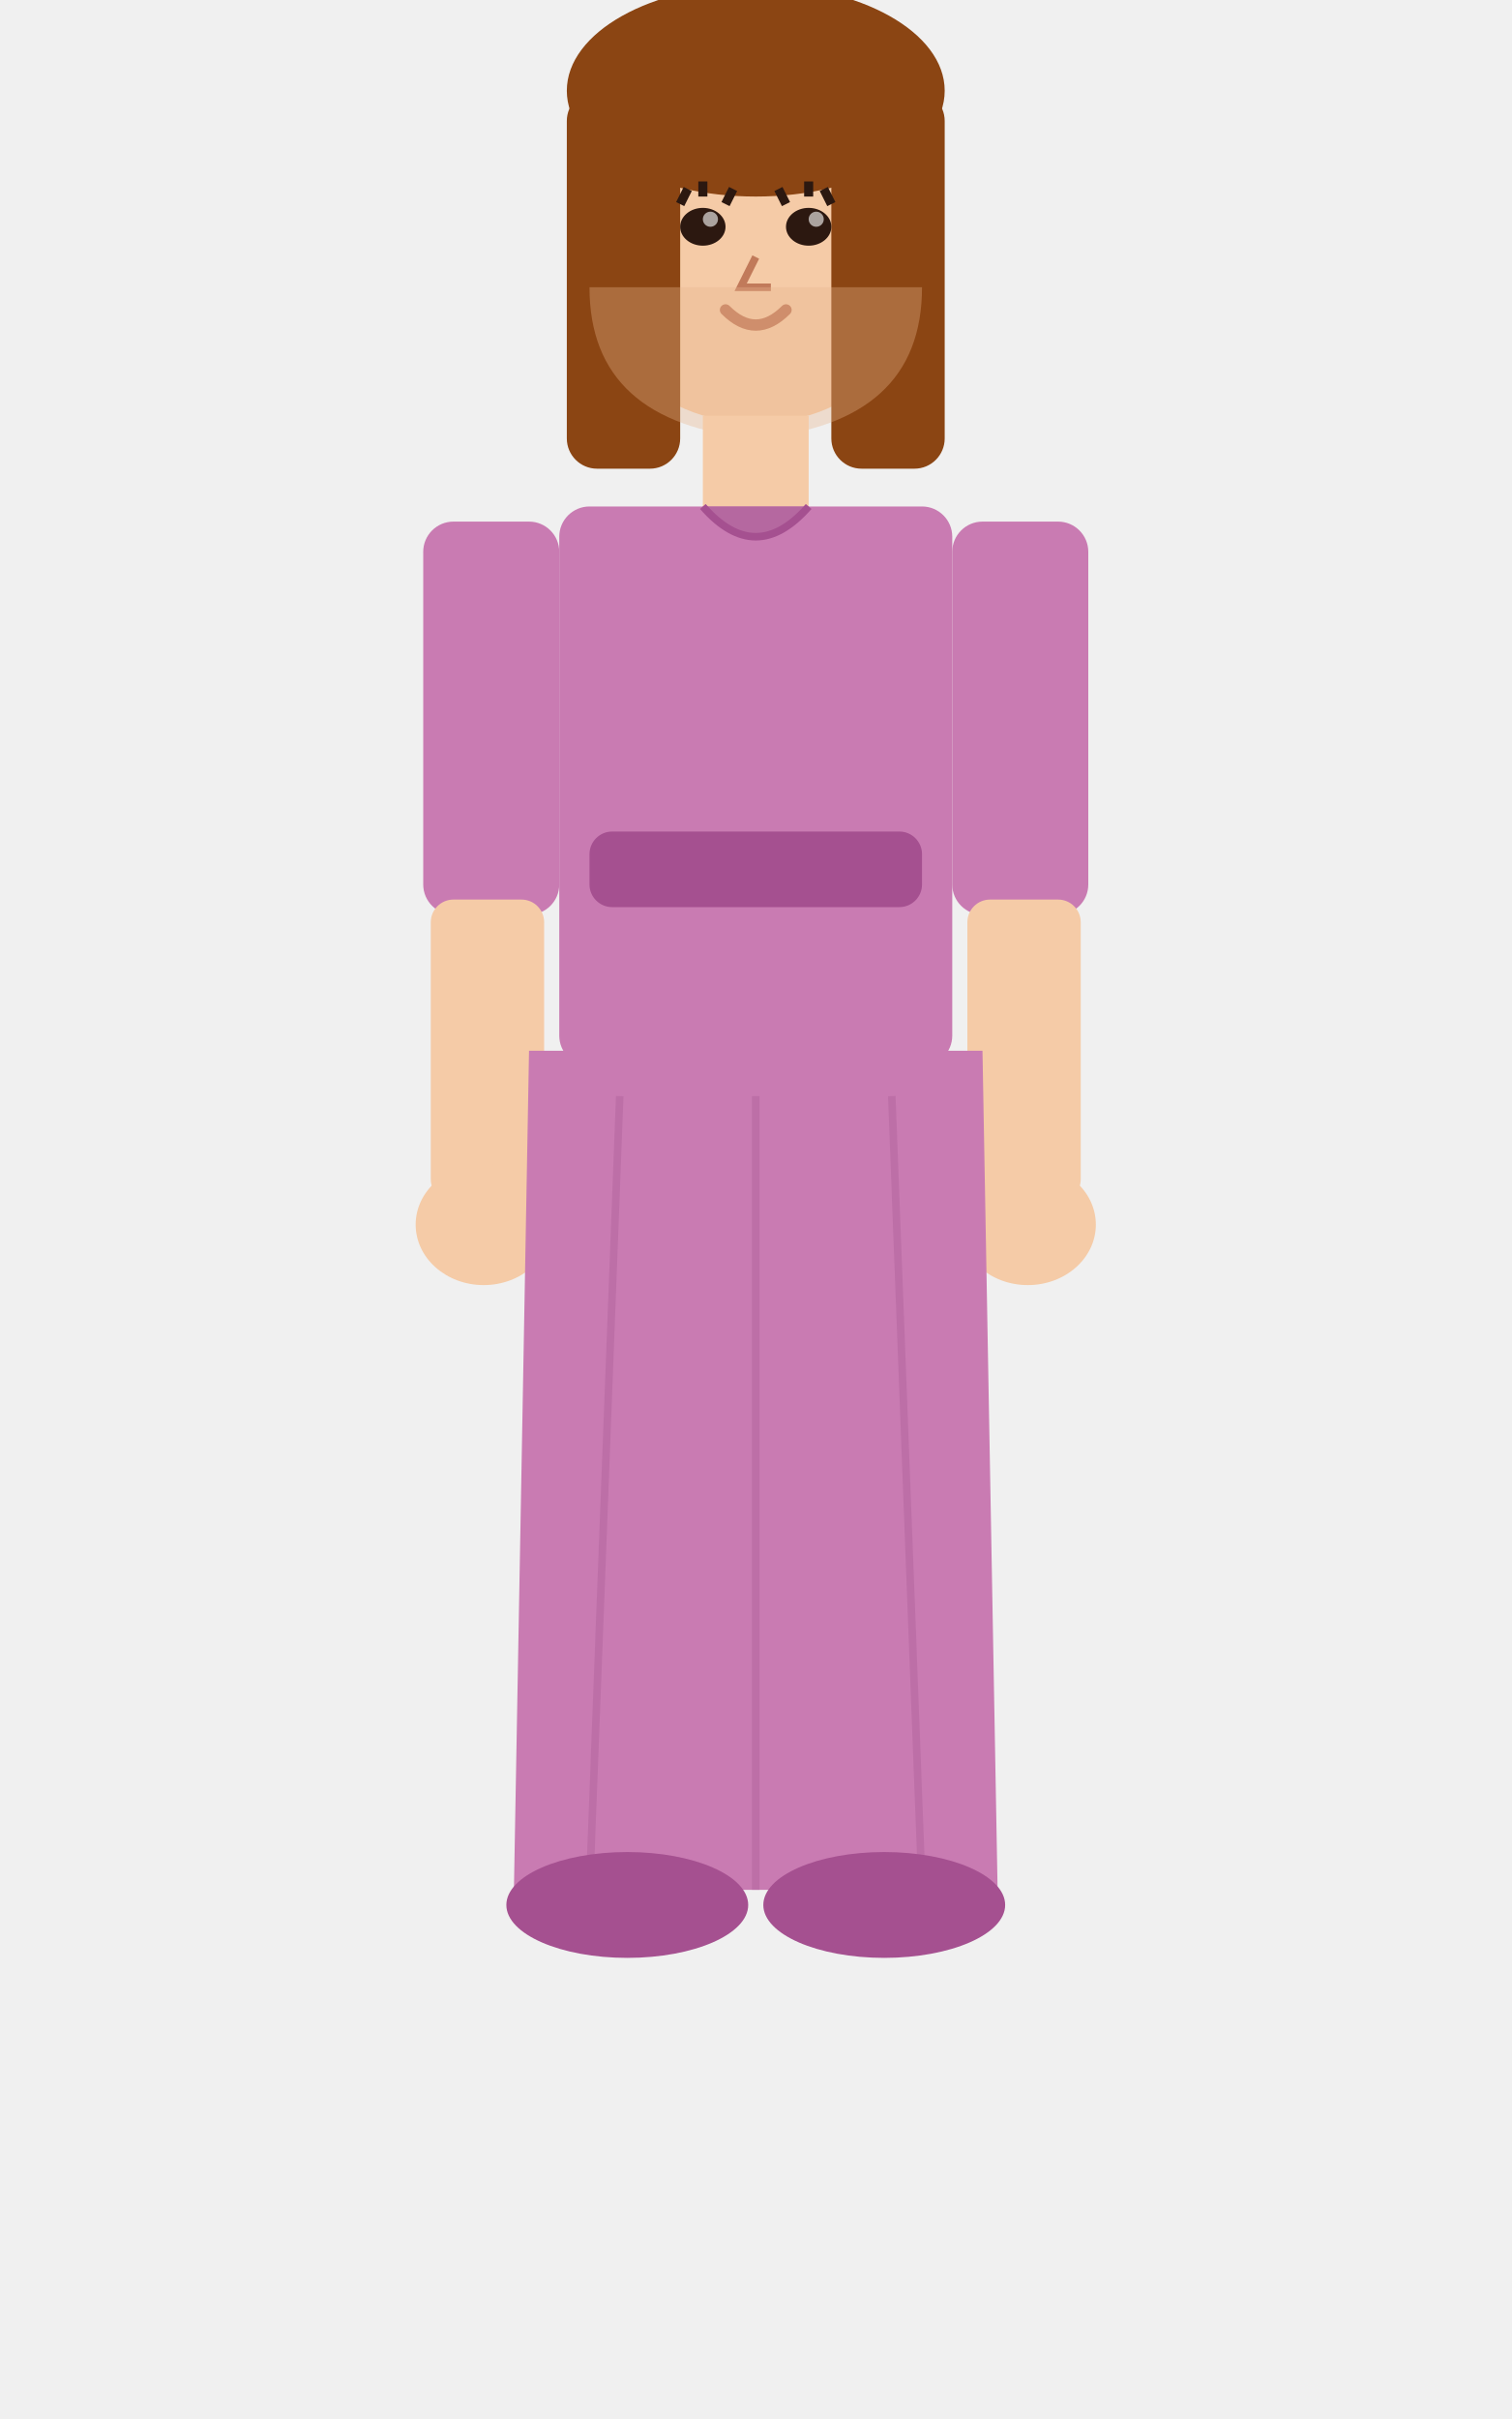
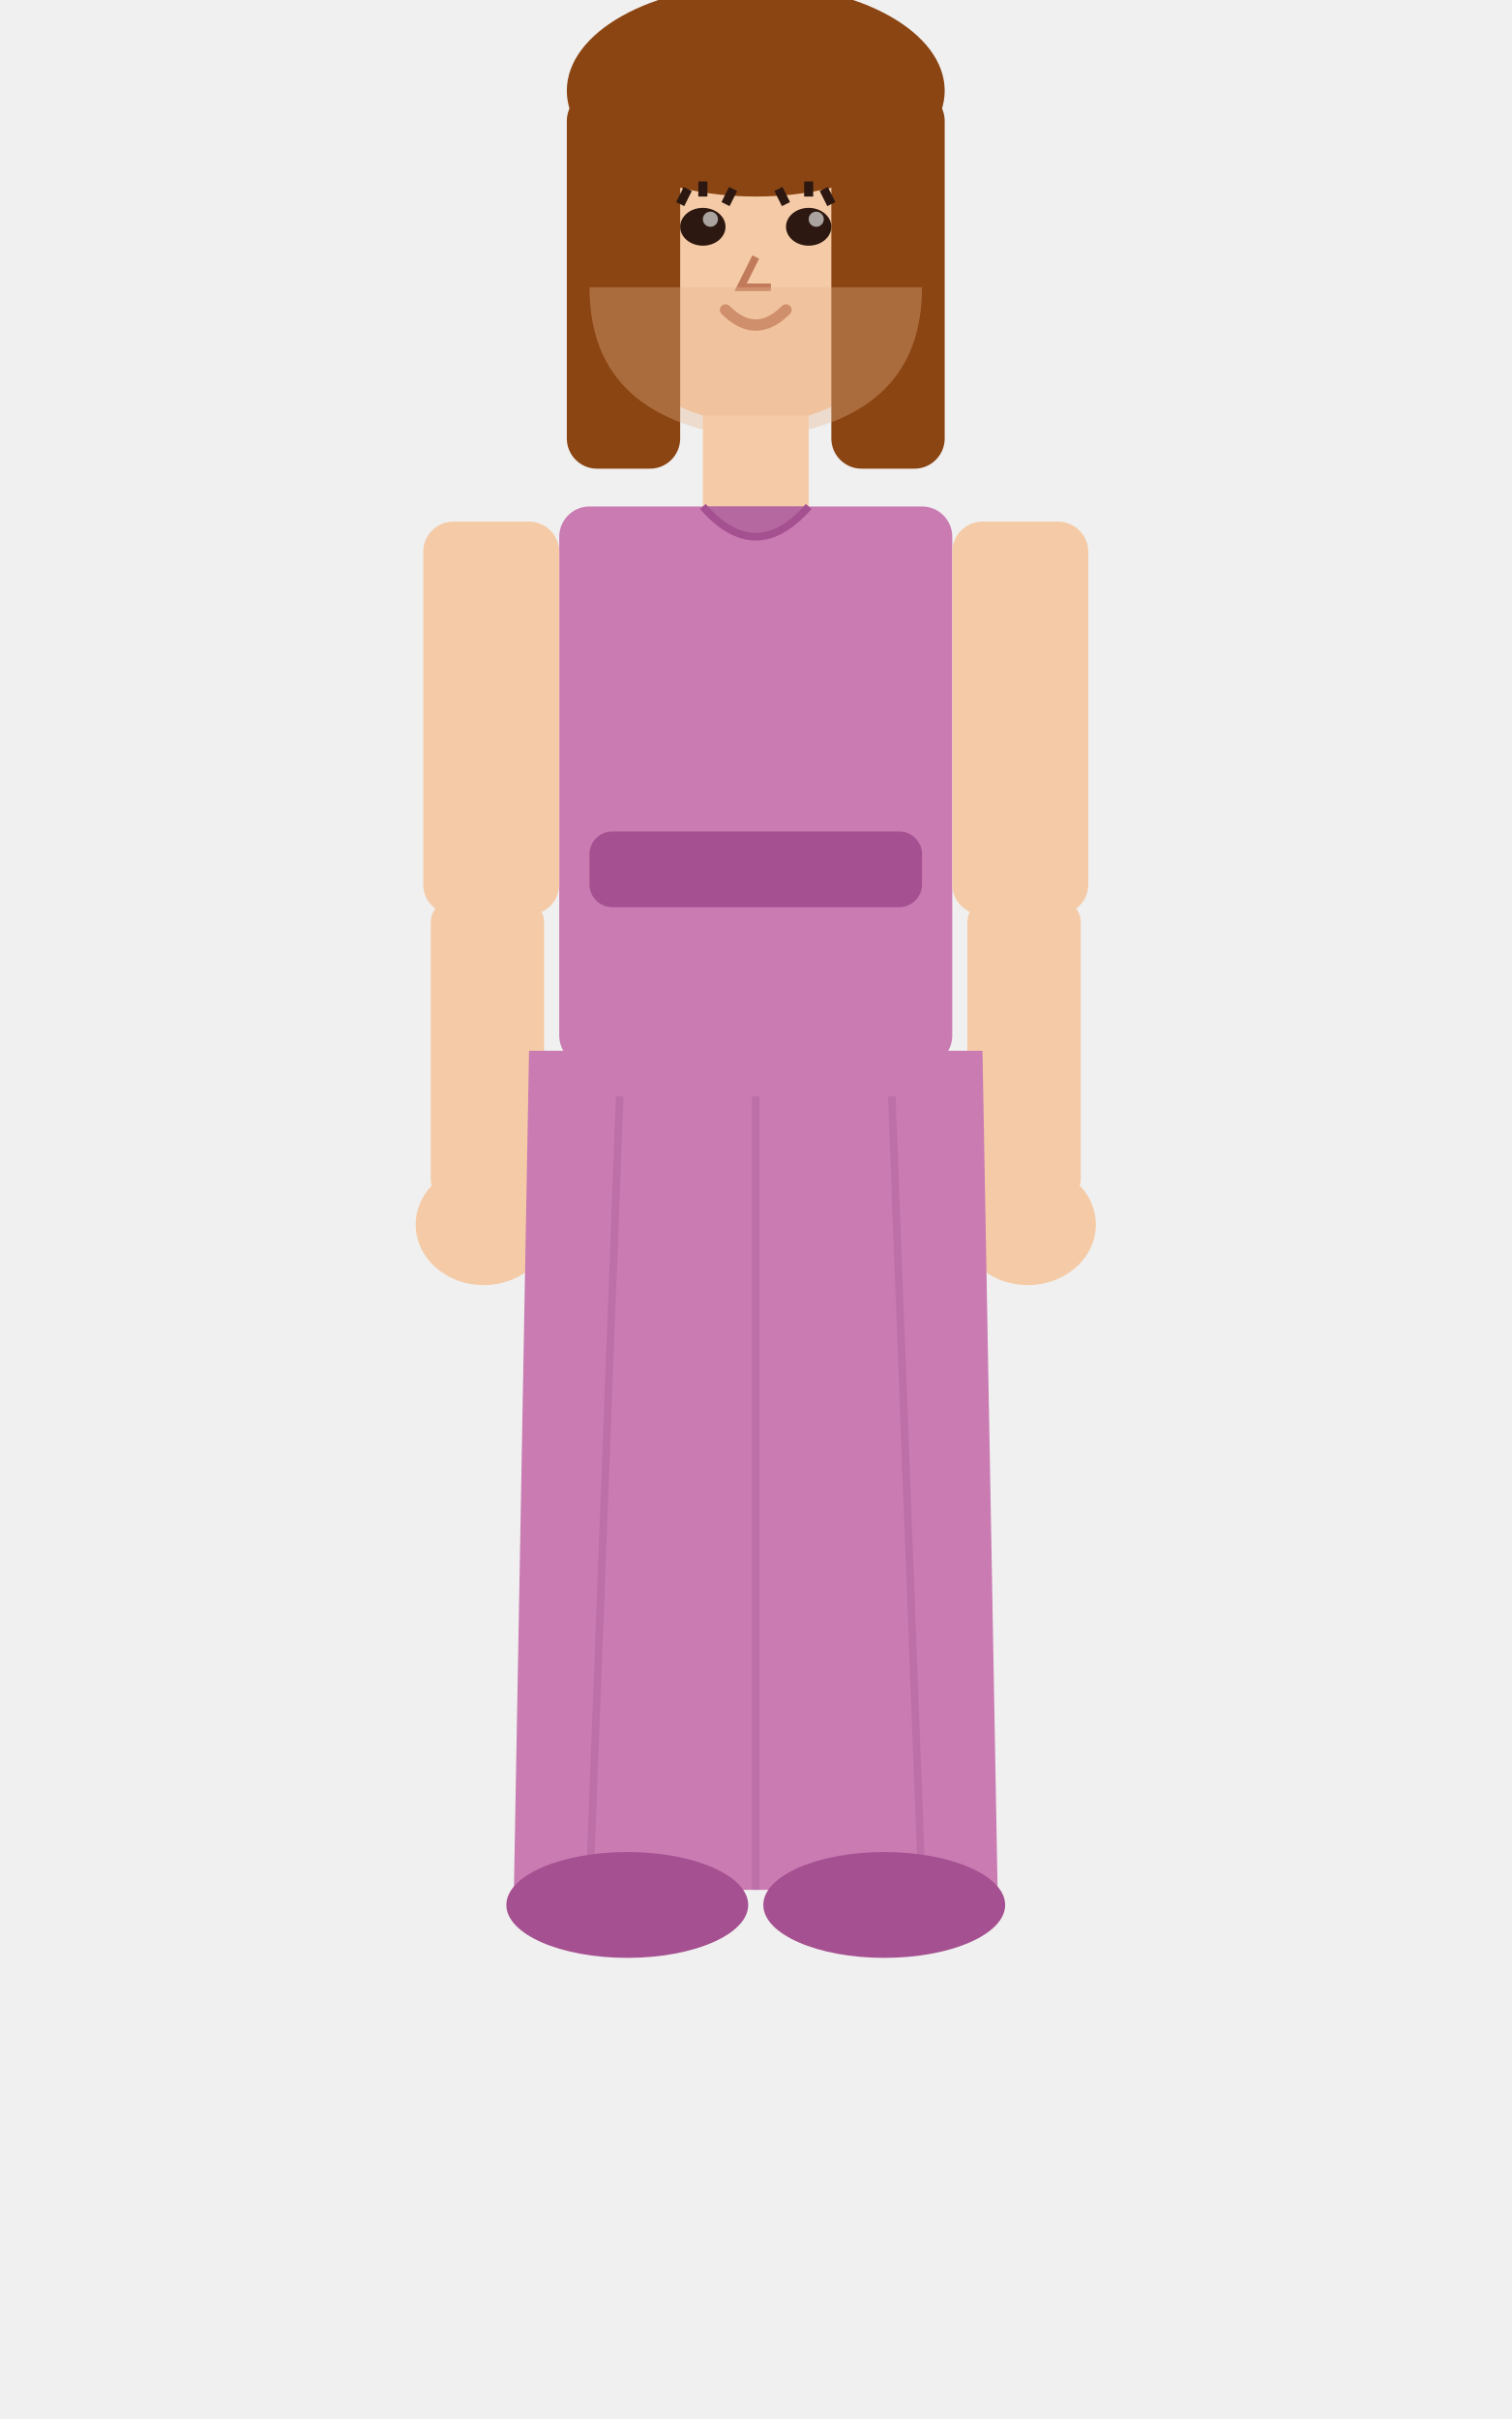
<svg xmlns="http://www.w3.org/2000/svg" viewBox="0 0 200 320" width="200" height="320">
  <circle cx="100" cy="32" r="24" fill="#F5CBA7" />
  <ellipse cx="100" cy="12" rx="25" ry="14" fill="#8B4513" />
  <rect x="75" y="12" width="15" height="50" fill="#8B4513" rx="4" />
  <rect x="110" y="12" width="15" height="50" fill="#8B4513" rx="4" />
  <ellipse cx="100" cy="12" rx="24" ry="13" fill="#8B4513" />
  <ellipse cx="93" cy="30" rx="3" ry="2.5" fill="#2C1810" />
  <ellipse cx="107" cy="30" rx="3" ry="2.5" fill="#2C1810" />
  <circle cx="94" cy="29" r="1" fill="#fff" opacity="0.6" />
  <circle cx="108" cy="29" r="1" fill="#fff" opacity="0.6" />
  <path d="M90 27 L91 25 M93 26 L93 24 M96 27 L97 25" stroke="#2C1810" stroke-width="1.2" />
  <path d="M104 27 L103 25 M107 26 L107 24 M110 27 L109 25" stroke="#2C1810" stroke-width="1.2" />
  <path d="M100 34 L98 38 L102 38" stroke="#C17A5A" stroke-width="1" fill="none" />
  <path d="M96 41 Q100 45 104 41" stroke="#C17A5A" stroke-width="1.5" fill="none" stroke-linecap="round" />
  <path d="M78 38 Q78 56 100 58 Q122 56 122 38" fill="#E8B48C" opacity="0.35" />
  <rect x="93" y="55" width="14" height="14" fill="#F5CBA7" />
  <rect x="74" y="67" width="52" height="74" fill="#C97BB2" rx="4" />
  <path d="M93 67 Q100 75 107 67" fill="#B568A0" stroke="#A55090" stroke-width="1" />
  <rect x="78" y="110" width="44" height="10" fill="#A55090" rx="3" />
-   <rect x="56" y="69" width="18" height="52" fill="#C97BB2" rx="4" />
-   <rect x="126" y="69" width="18" height="52" fill="#C97BB2" rx="4" />
+   <rect x="56" y="69" width="18" height="52" fill="#F5CBA7" rx="4" />
+   <rect x="126" y="69" width="18" height="52" fill="#F5CBA7" rx="4" />
  <rect x="57" y="119" width="15" height="40" fill="#F5CBA7" rx="3" />
  <rect x="128" y="119" width="15" height="40" fill="#F5CBA7" rx="3" />
  <ellipse cx="64" cy="162" rx="9" ry="8" fill="#F5CBA7" />
  <ellipse cx="136" cy="162" rx="9" ry="8" fill="#F5CBA7" />
  <path d="M70 139 L68 250 L132 250 L130 139 Z" fill="#C97BB2" rx="4" />
  <line x1="82" y1="145" x2="78" y2="250" stroke="#B568A0" stroke-width="1" opacity="0.6" />
  <line x1="100" y1="145" x2="100" y2="250" stroke="#B568A0" stroke-width="1" opacity="0.6" />
  <line x1="118" y1="145" x2="122" y2="250" stroke="#B568A0" stroke-width="1" opacity="0.6" />
  <ellipse cx="83" cy="252" rx="16" ry="7" fill="#A55090" />
  <ellipse cx="117" cy="252" rx="16" ry="7" fill="#A55090" />
</svg>
